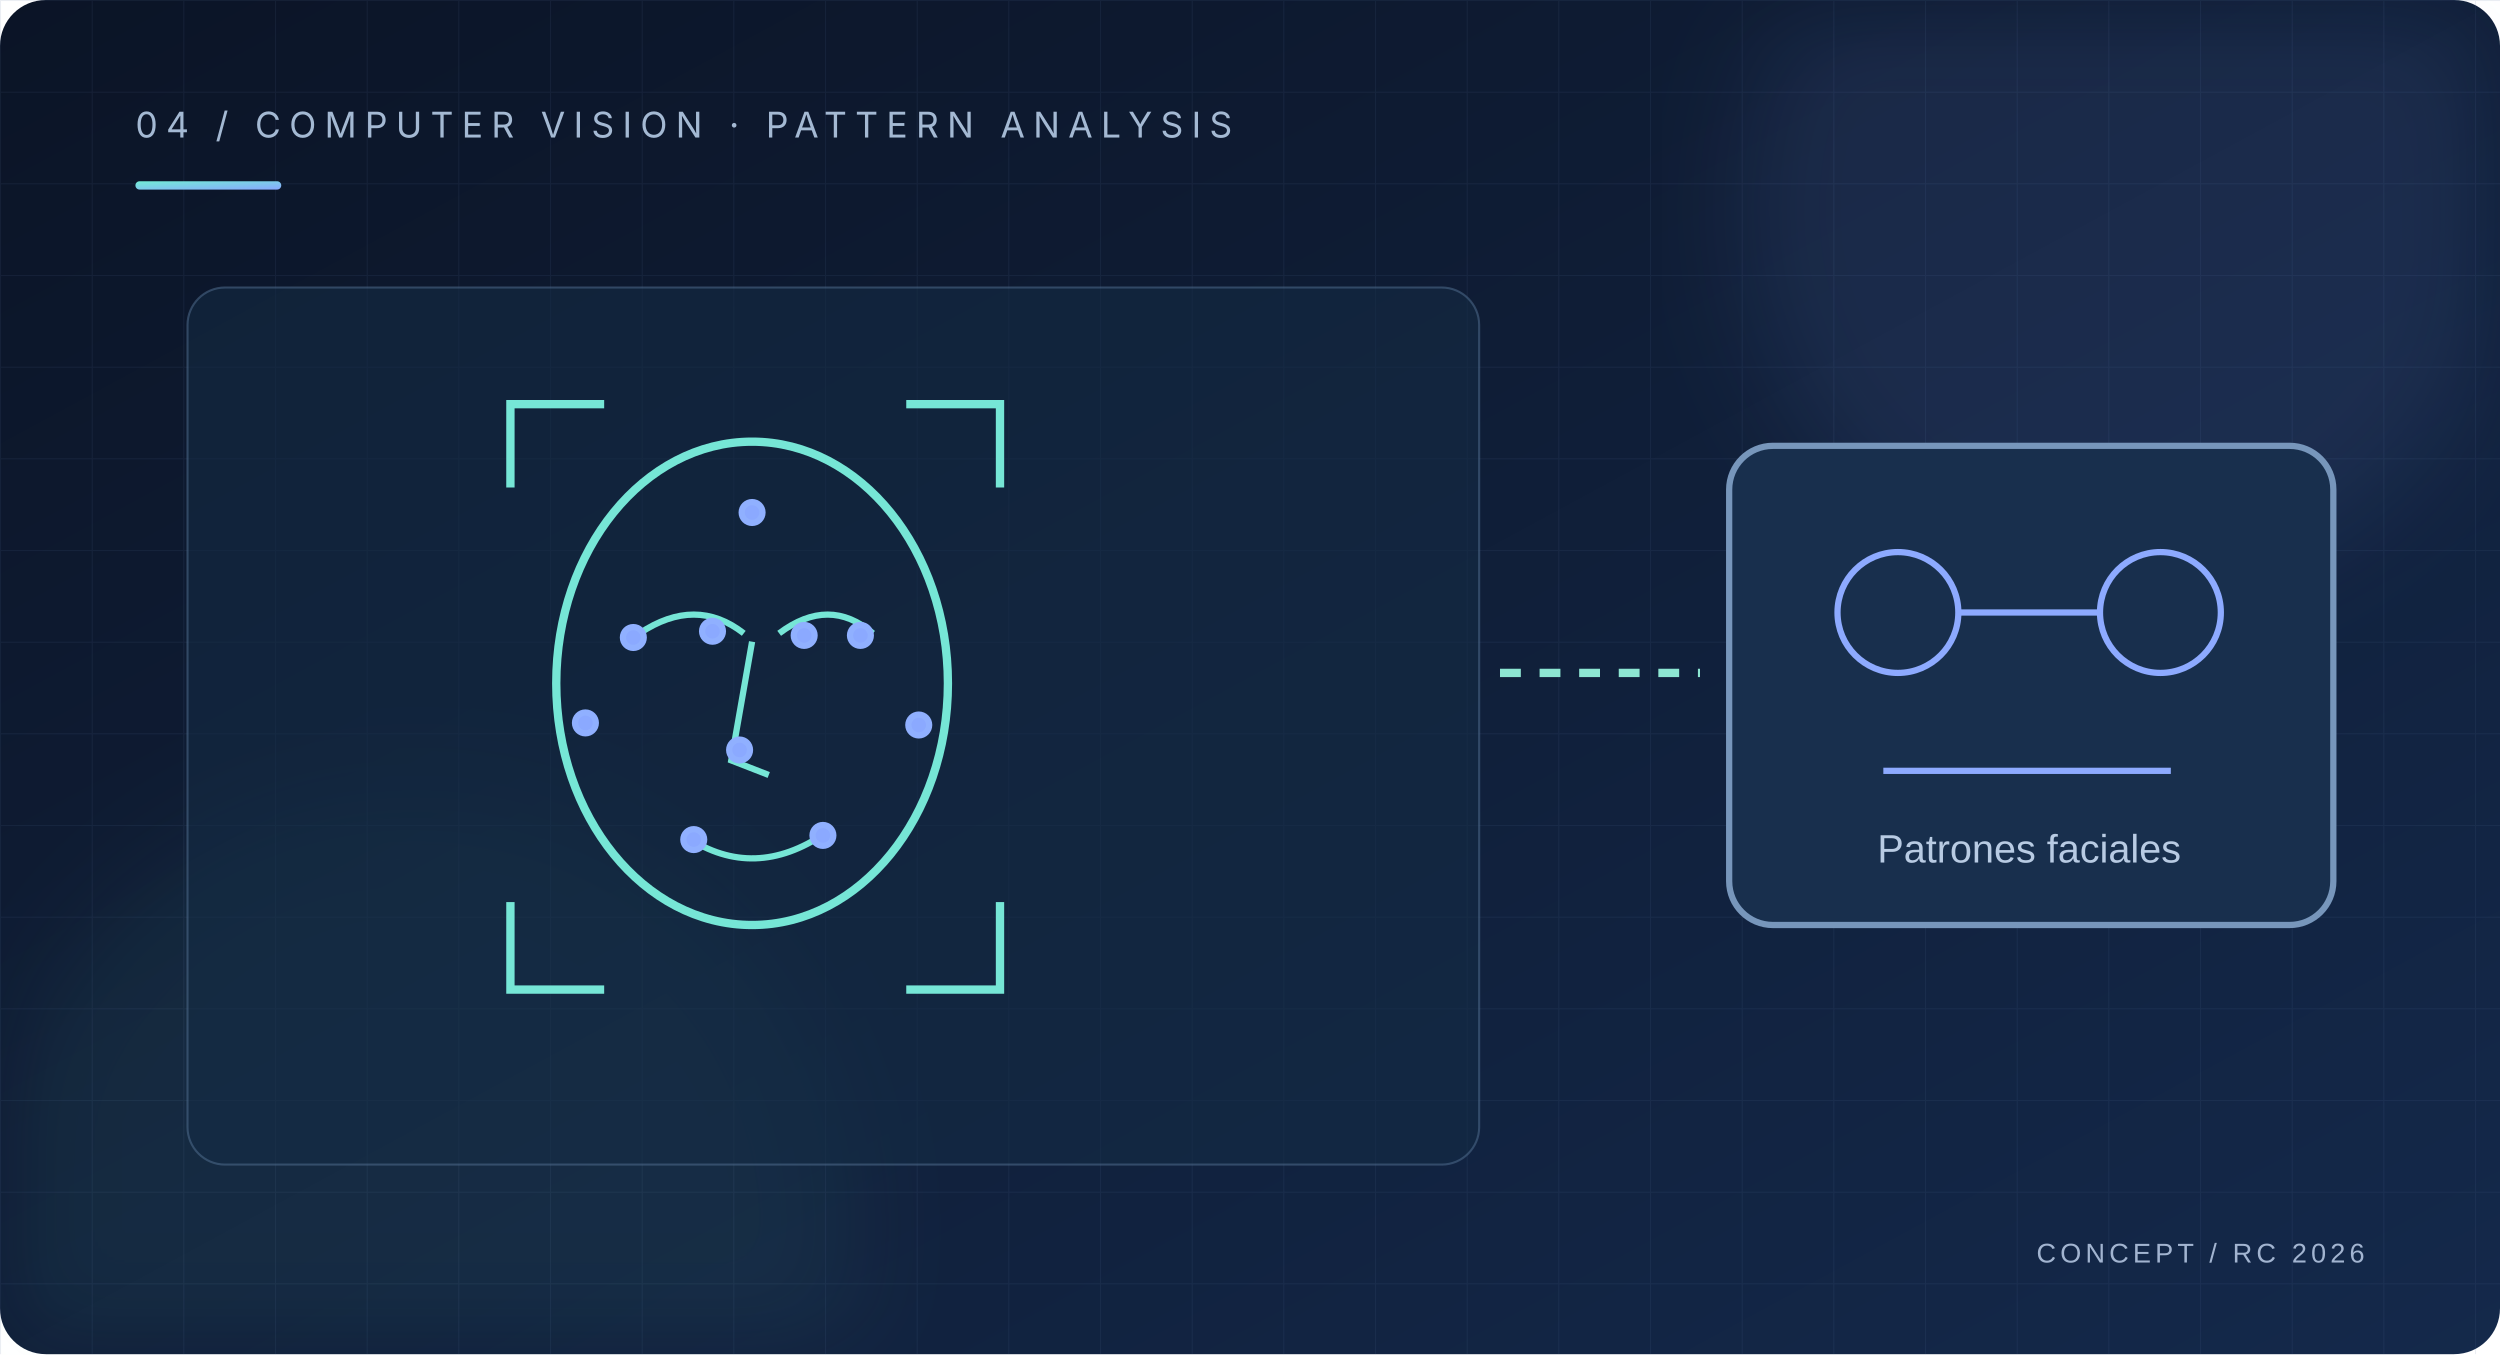
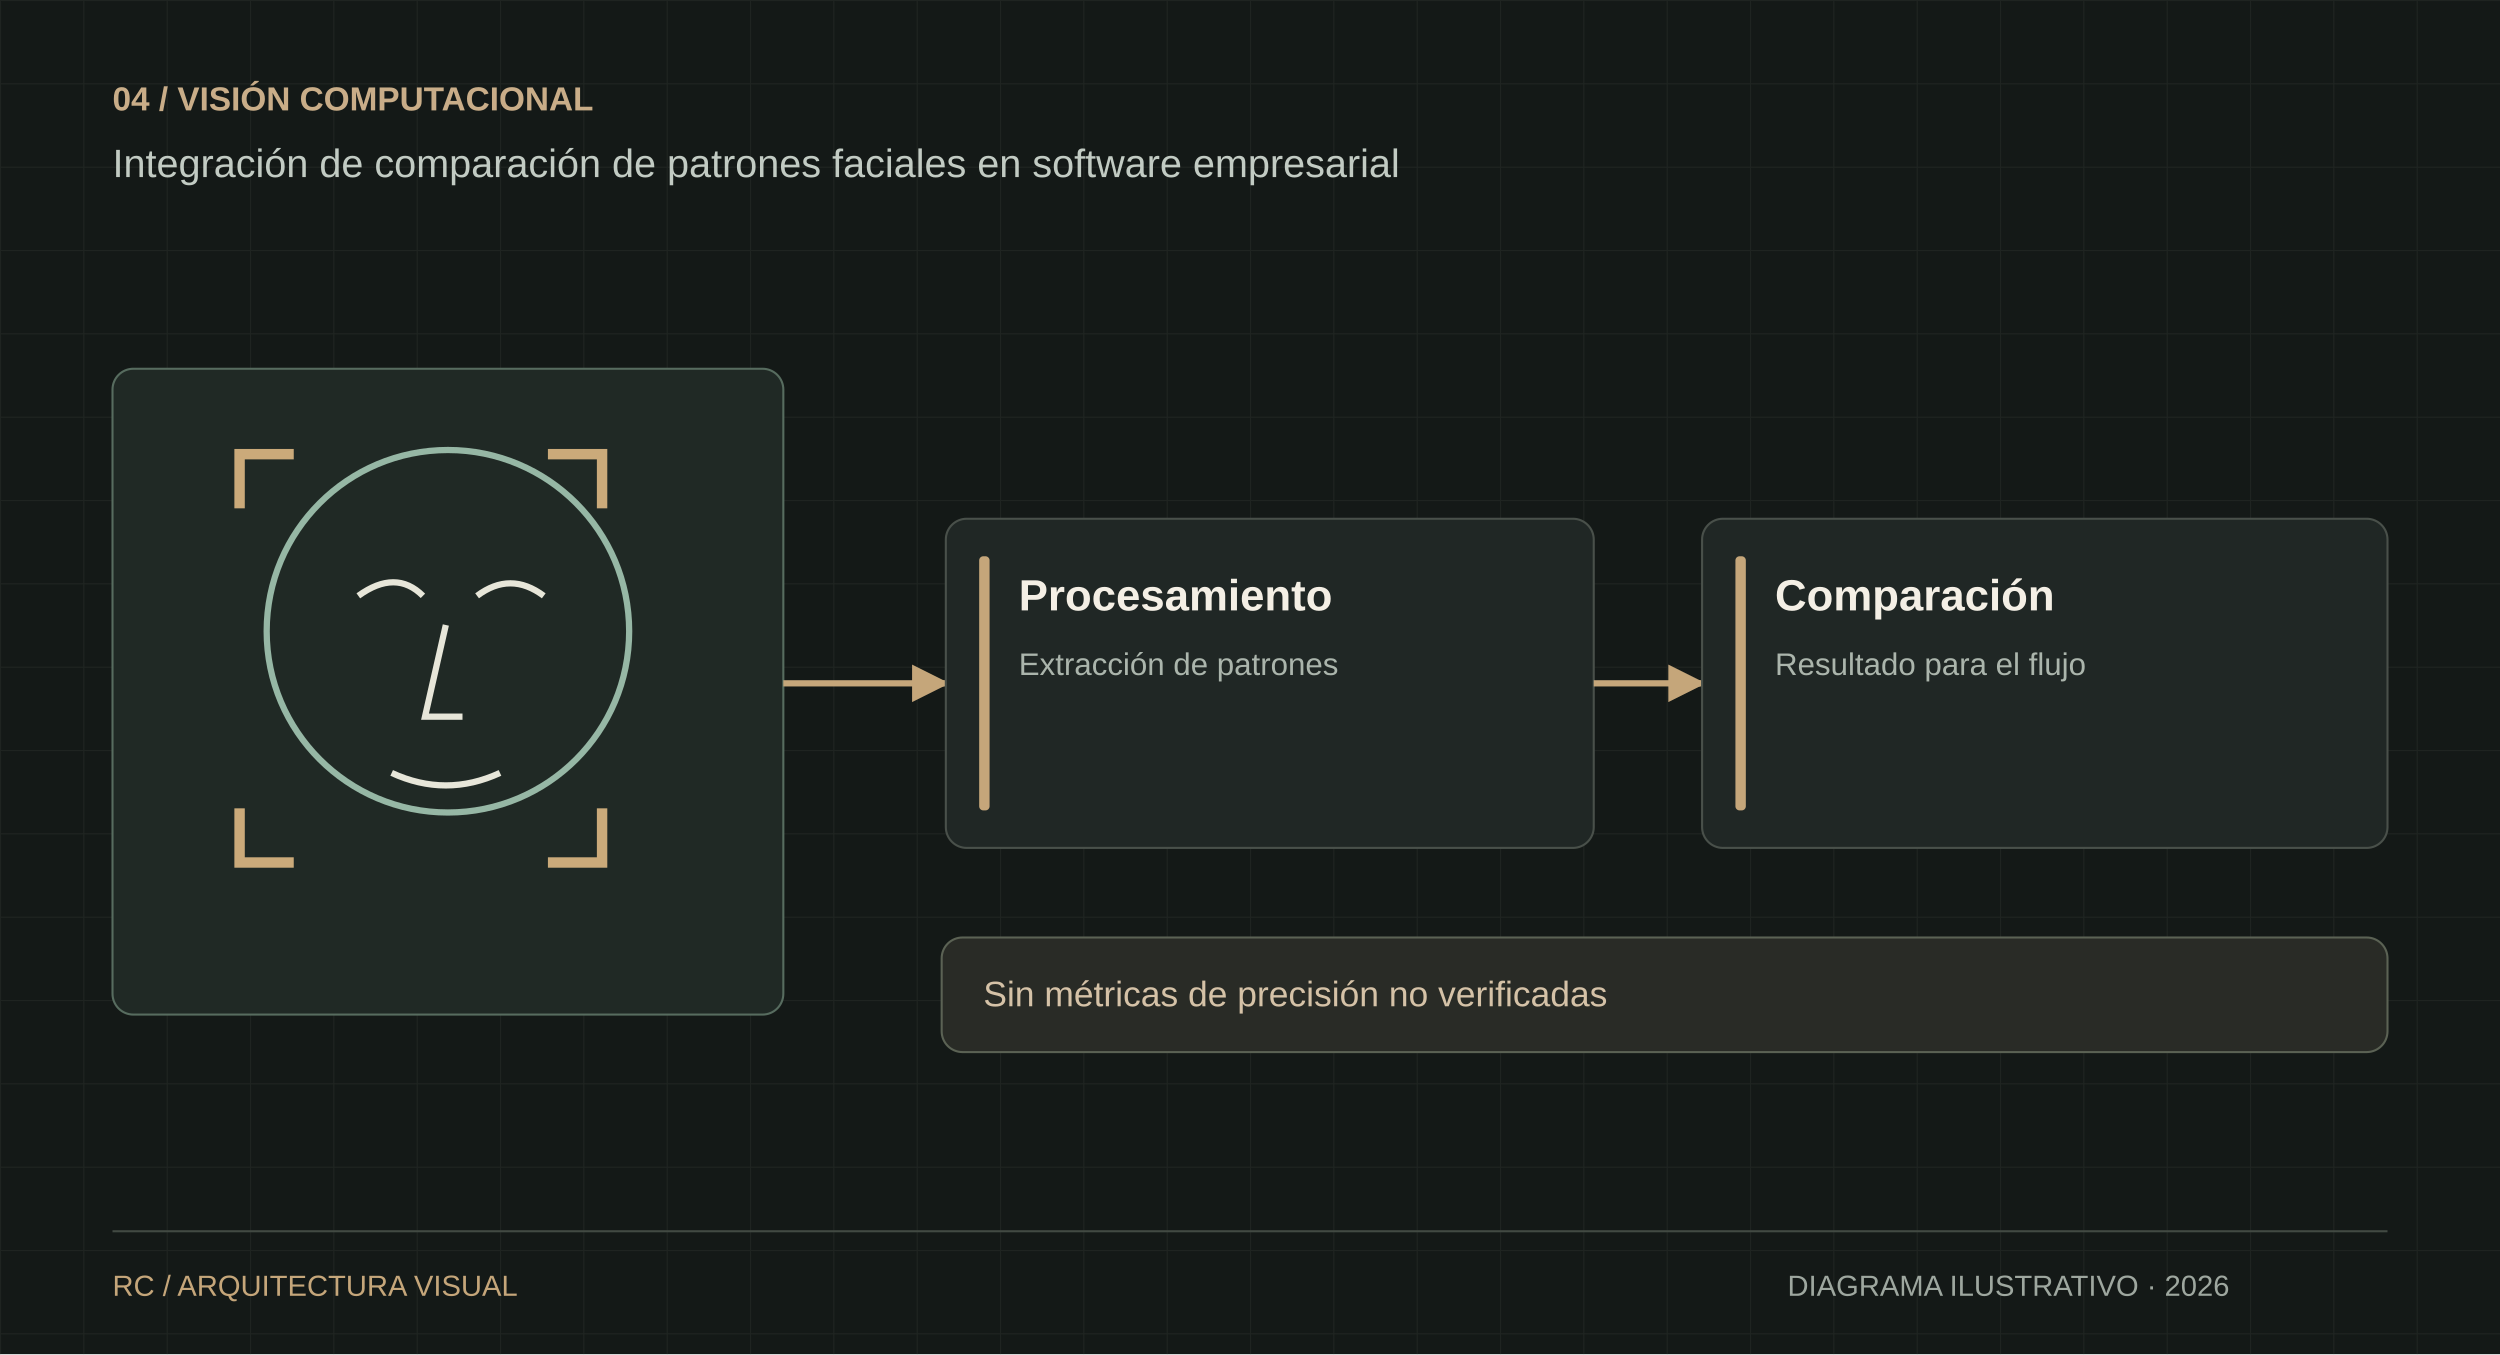
- <svg xmlns="http://www.w3.org/2000/svg" viewBox="0 0 1200 650" role="img" aria-label="04 / Computer vision · Pattern analysis">
+ <svg xmlns="http://www.w3.org/2000/svg" viewBox="0 0 1200 650" role="img" aria-label="04 / Visión computacional">
  <defs>
-     <linearGradient id="bg" x2="1" y2="1">
-       <stop stop-color="#0b1426" />
-       <stop offset="1" stop-color="#14294b" />
-     </linearGradient>
-     <linearGradient id="line" x2="1" y2="1">
-       <stop stop-color="#72ecd5" />
-       <stop offset="1" stop-color="#88a8ff" />
-     </linearGradient>
-     <pattern id="grid" width="44" height="44" patternUnits="userSpaceOnUse">
-       <path d="M44 0H0V44" fill="none" stroke="#537096" stroke-opacity=".12" />
+     <pattern id="mesh" width="40" height="40" patternUnits="userSpaceOnUse">
+       <path d="M40 0H0V40" fill="none" stroke="#343a36" stroke-width="1" opacity=".34" />
    </pattern>
-     <filter id="glow">
-       <feGaussianBlur stdDeviation="25" />
-     </filter>
+     <marker id="arrow" viewBox="0 0 10 10" refX="9" refY="5" markerWidth="6" markerHeight="6" orient="auto-start-reverse">
+       <path d="M0 0L10 5 0 10Z" fill="#c5a67a" />
+     </marker>
  </defs>
-   <rect width="1200" height="650" rx="22" fill="url(#bg)" />
-   <rect width="1200" height="650" fill="url(#grid)" />
-   <circle cx="1020" cy="100" r="185" fill="#88a8ff" opacity=".09" filter="url(#glow)" />
-   <circle cx="200" cy="590" r="210" fill="#72ecd5" opacity=".06" filter="url(#glow)" />
-   <g font-family="Inter,Segoe UI,Arial,sans-serif">
-     <text x="65" y="66" fill="#a4b9d3" font-size="17" letter-spacing="4">04 / COMPUTER VISION · PATTERN ANALYSIS</text>
-     <rect x="65" y="87" width="70" height="4" rx="2" fill="url(#line)" />
-   </g>
-   <rect x="90" y="138" width="620" height="421" rx="18" fill="#152b45" fill-opacity="0.56" stroke="#557295" stroke-opacity=".5" />
-   <g fill="none" stroke="#76e6d6" stroke-width="4">
-     <path d="M245 234v-40h45 M480 234v-40h-45 M245 433v42h45 M480 433v42h-45" />
-     <ellipse cx="361" cy="328" rx="94" ry="116" />
-     <path d="M307 304q27-18 50 0 M374 304q24-18 45 0 M361 308l-10 57 18 7 M330 402q32 21 66-2" stroke-width="3" />
-   </g>
-   <g stroke="#90b0ff" stroke-width="3" fill="#8ba9ff">
-     <circle cx="304" cy="306" r="5" />
-     <circle cx="342" cy="303" r="5" />
-     <circle cx="386" cy="305" r="5" />
-     <circle cx="413" cy="305" r="5" />
-     <circle cx="355" cy="360" r="5" />
-     <circle cx="333" cy="403" r="5" />
-     <circle cx="395" cy="401" r="5" />
-     <circle cx="361" cy="246" r="5" />
-     <circle cx="281" cy="347" r="5" />
-     <circle cx="441" cy="348" r="5" />
-   </g>
-   <path d="M720 323h96" stroke="#8de6d2" stroke-width="4" stroke-dasharray="10 9" />
-   <rect x="830" y="214" width="290" height="230" rx="21" fill="#182f4d" stroke="#7796bb" stroke-width="3" />
-   <g stroke="#8daaff" stroke-width="3" fill="none">
-     <circle cx="911" cy="294" r="29" />
-     <circle cx="1037" cy="294" r="29" />
-     <path d="M941 294h67 M904 370h138" />
-   </g>
-   <text x="974" y="414" text-anchor="middle" font-family="Arial" font-size="19" fill="#b8cbe3">Patrones faciales</text>
-   <text x="1135" y="606" text-anchor="end" fill="#a2b4d0" font-size="13" font-family="Arial" letter-spacing="2">CONCEPT / RC 2026</text>
+   <rect width="1200" height="650" fill="#141917" />
+   <rect width="1200" height="650" fill="url(#mesh)" />
+   <text x="54" y="53" fill="#c9ad88" font-family="Arial, sans-serif" font-size="16" font-weight="700">04 / VISIÓN COMPUTACIONAL</text>
+   <text x="54" y="85" fill="#c2cbc3" font-family="Arial, sans-serif" font-size="19" font-weight="500">Integración de comparación de patrones faciales en software empresarial</text>
+   <rect x="54" y="177" width="322" height="310" rx="10" fill="#202925" stroke="#576c5f" />
+   <circle cx="215" cy="303" r="87" stroke="#96b7a5" stroke-width="3" fill="none" />
+   <path d="M172 286 Q190 273 203 286 M229 286 Q245 274 261 286 M214 300L204 344L222 344 M188 371Q214 383 240 371" fill="none" stroke="#e7e6d9" stroke-width="3" />
+   <path d="M115 244v-26h26M289 244v-26h-26M115 388v26h26M289 388v26h-26" fill="none" stroke="#cbaa7a" stroke-width="5" />
+   <path d="M376 328 L454 328" stroke="#c5a67a" stroke-width="3" fill="none" marker-end="url(#arrow)" />
+   <rect x="454" y="249" width="311" height="158" rx="10" fill="#202725" stroke="#49504a" />
+   <rect x="470" y="267" width="5" height="122" rx="2" fill="#c5a67a" />
+   <text x="489" y="293" fill="#f4efe5" font-family="Arial, sans-serif" font-size="21" font-weight="700">Procesamiento</text>
+   <text x="489" y="324" fill="#abb5ac" font-family="Arial, sans-serif" font-size="15" font-weight="500">Extracción de patrones</text>
+   <path d="M765 328 L817 328" stroke="#c5a67a" stroke-width="3" fill="none" marker-end="url(#arrow)" />
+   <rect x="817" y="249" width="329" height="158" rx="10" fill="#202725" stroke="#49504a" />
+   <rect x="833" y="267" width="5" height="122" rx="2" fill="#c5a67a" />
+   <text x="852" y="293" fill="#f4efe5" font-family="Arial, sans-serif" font-size="21" font-weight="700">Comparación</text>
+   <text x="852" y="324" fill="#abb5ac" font-family="Arial, sans-serif" font-size="15" font-weight="500">Resultado para el flujo</text>
+   <rect x="452" y="450" width="694" height="55" rx="10" fill="#292b26" stroke="#5b6254" />
+   <text x="472" y="483" fill="#d5c2a7" font-family="Arial, sans-serif" font-size="17" font-weight="500">Sin métricas de precisión no verificadas</text>
+   <path d="M54 591H1146" stroke="#424a43" />
+   <text x="54" y="622" fill="#c5a67a" font-family="Arial, sans-serif" font-size="14" font-weight="500">RC / ARQUITECTURA VISUAL</text>
+   <text x="858" y="622" fill="#9ea79f" font-family="Arial, sans-serif" font-size="14" font-weight="500">DIAGRAMA ILUSTRATIVO · 2026</text>
</svg>
